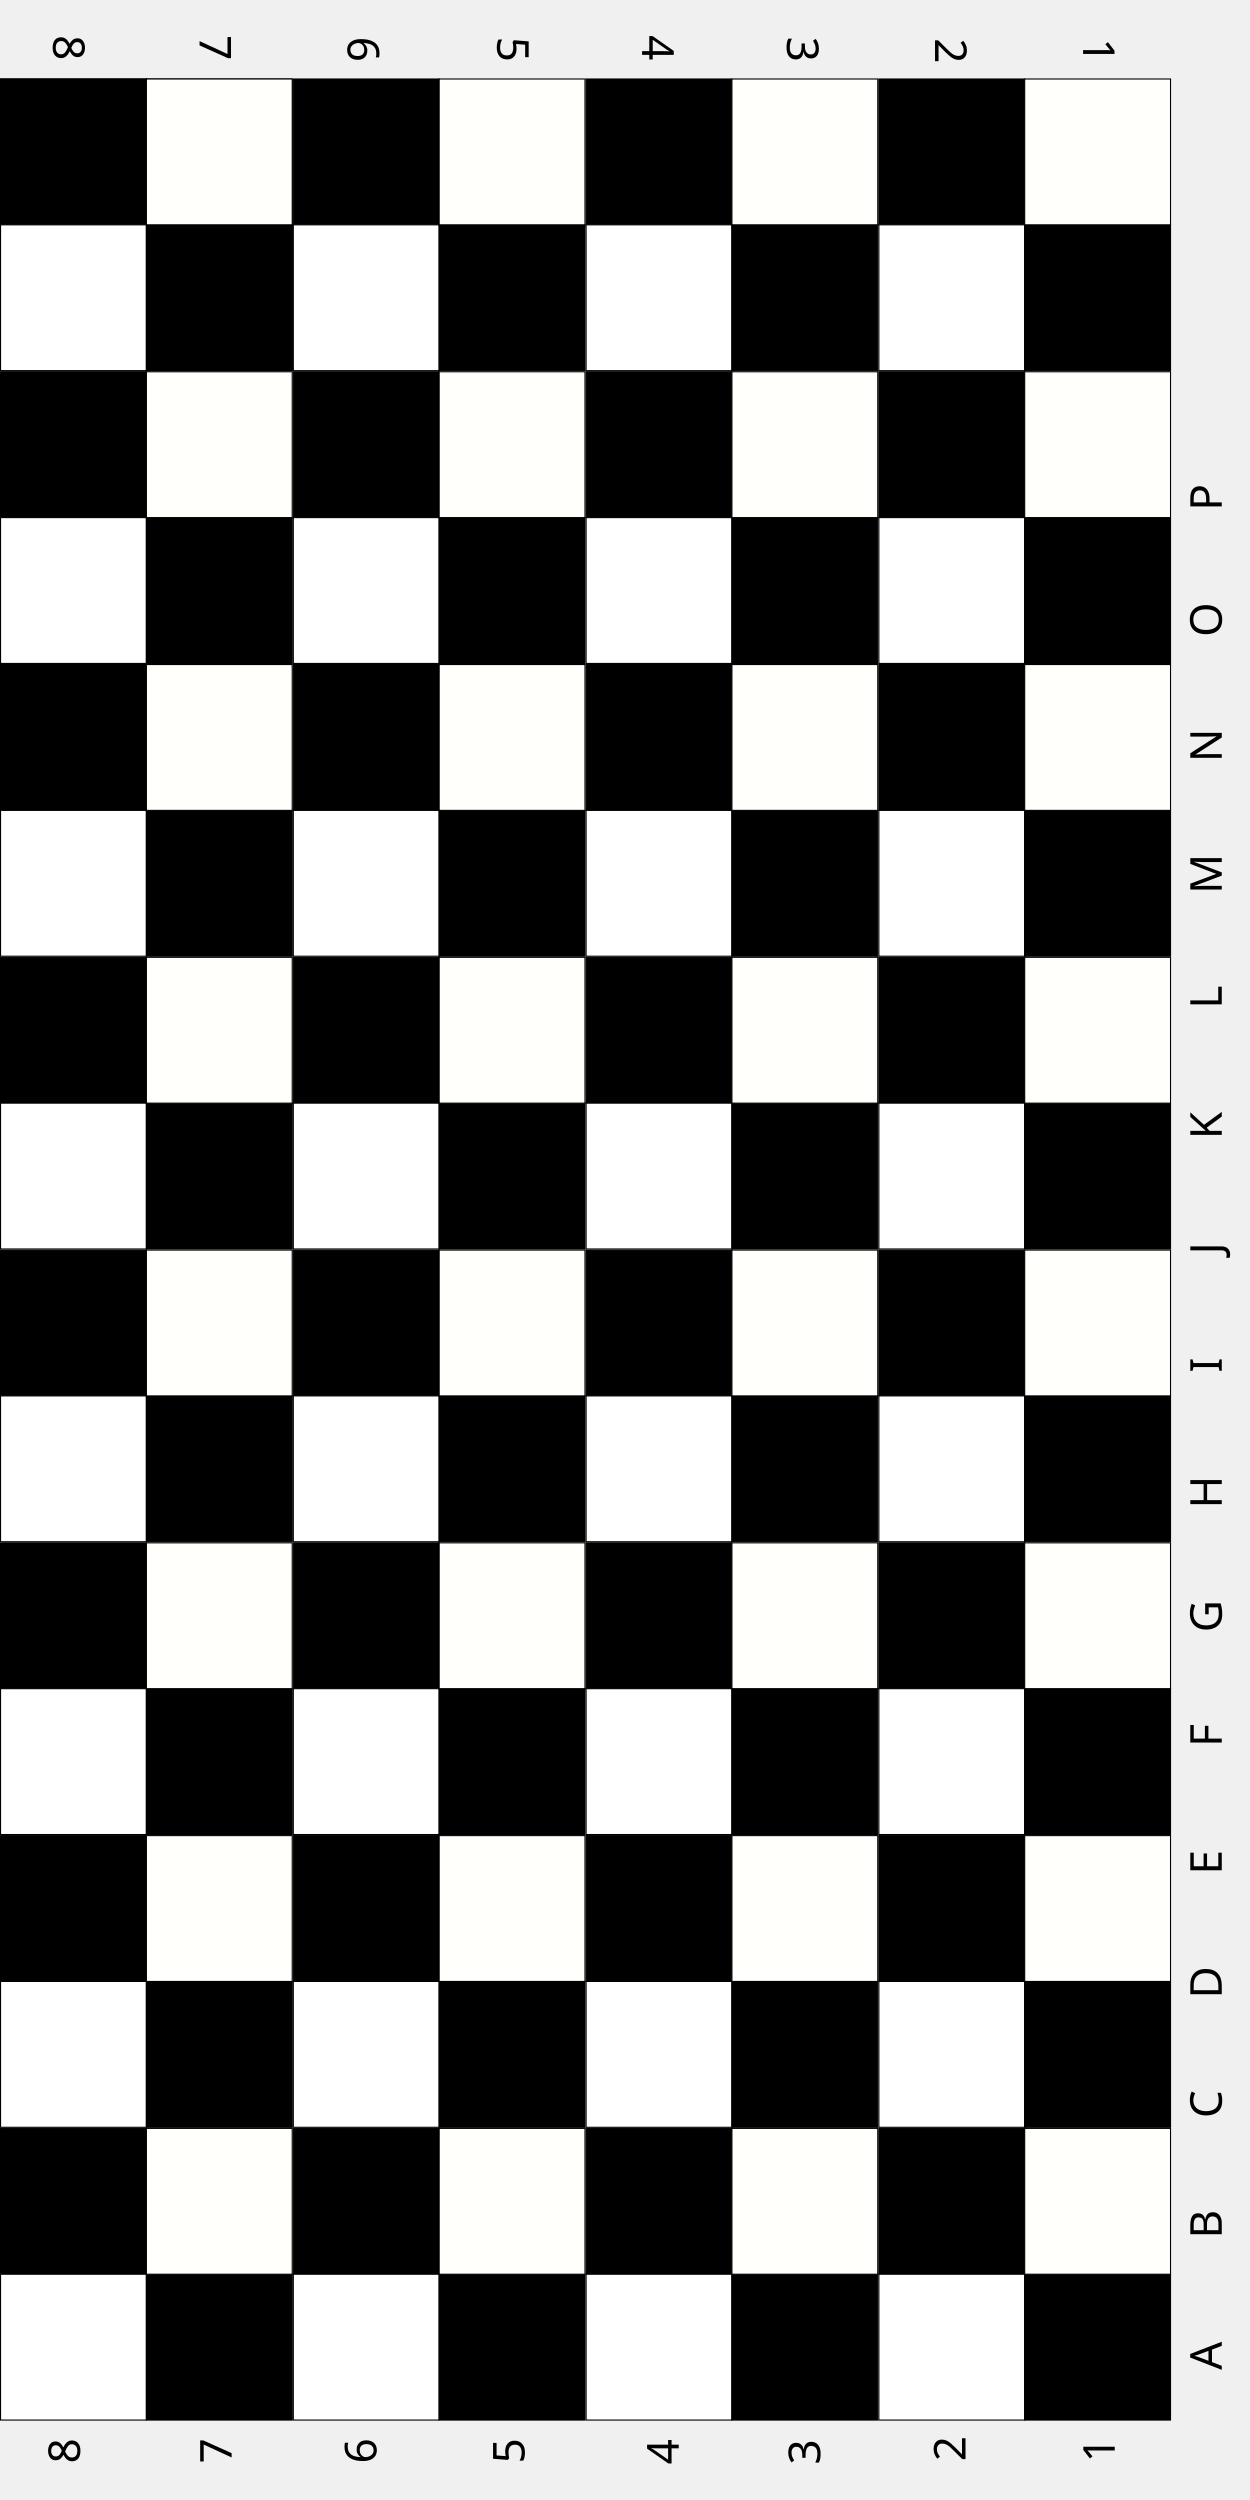
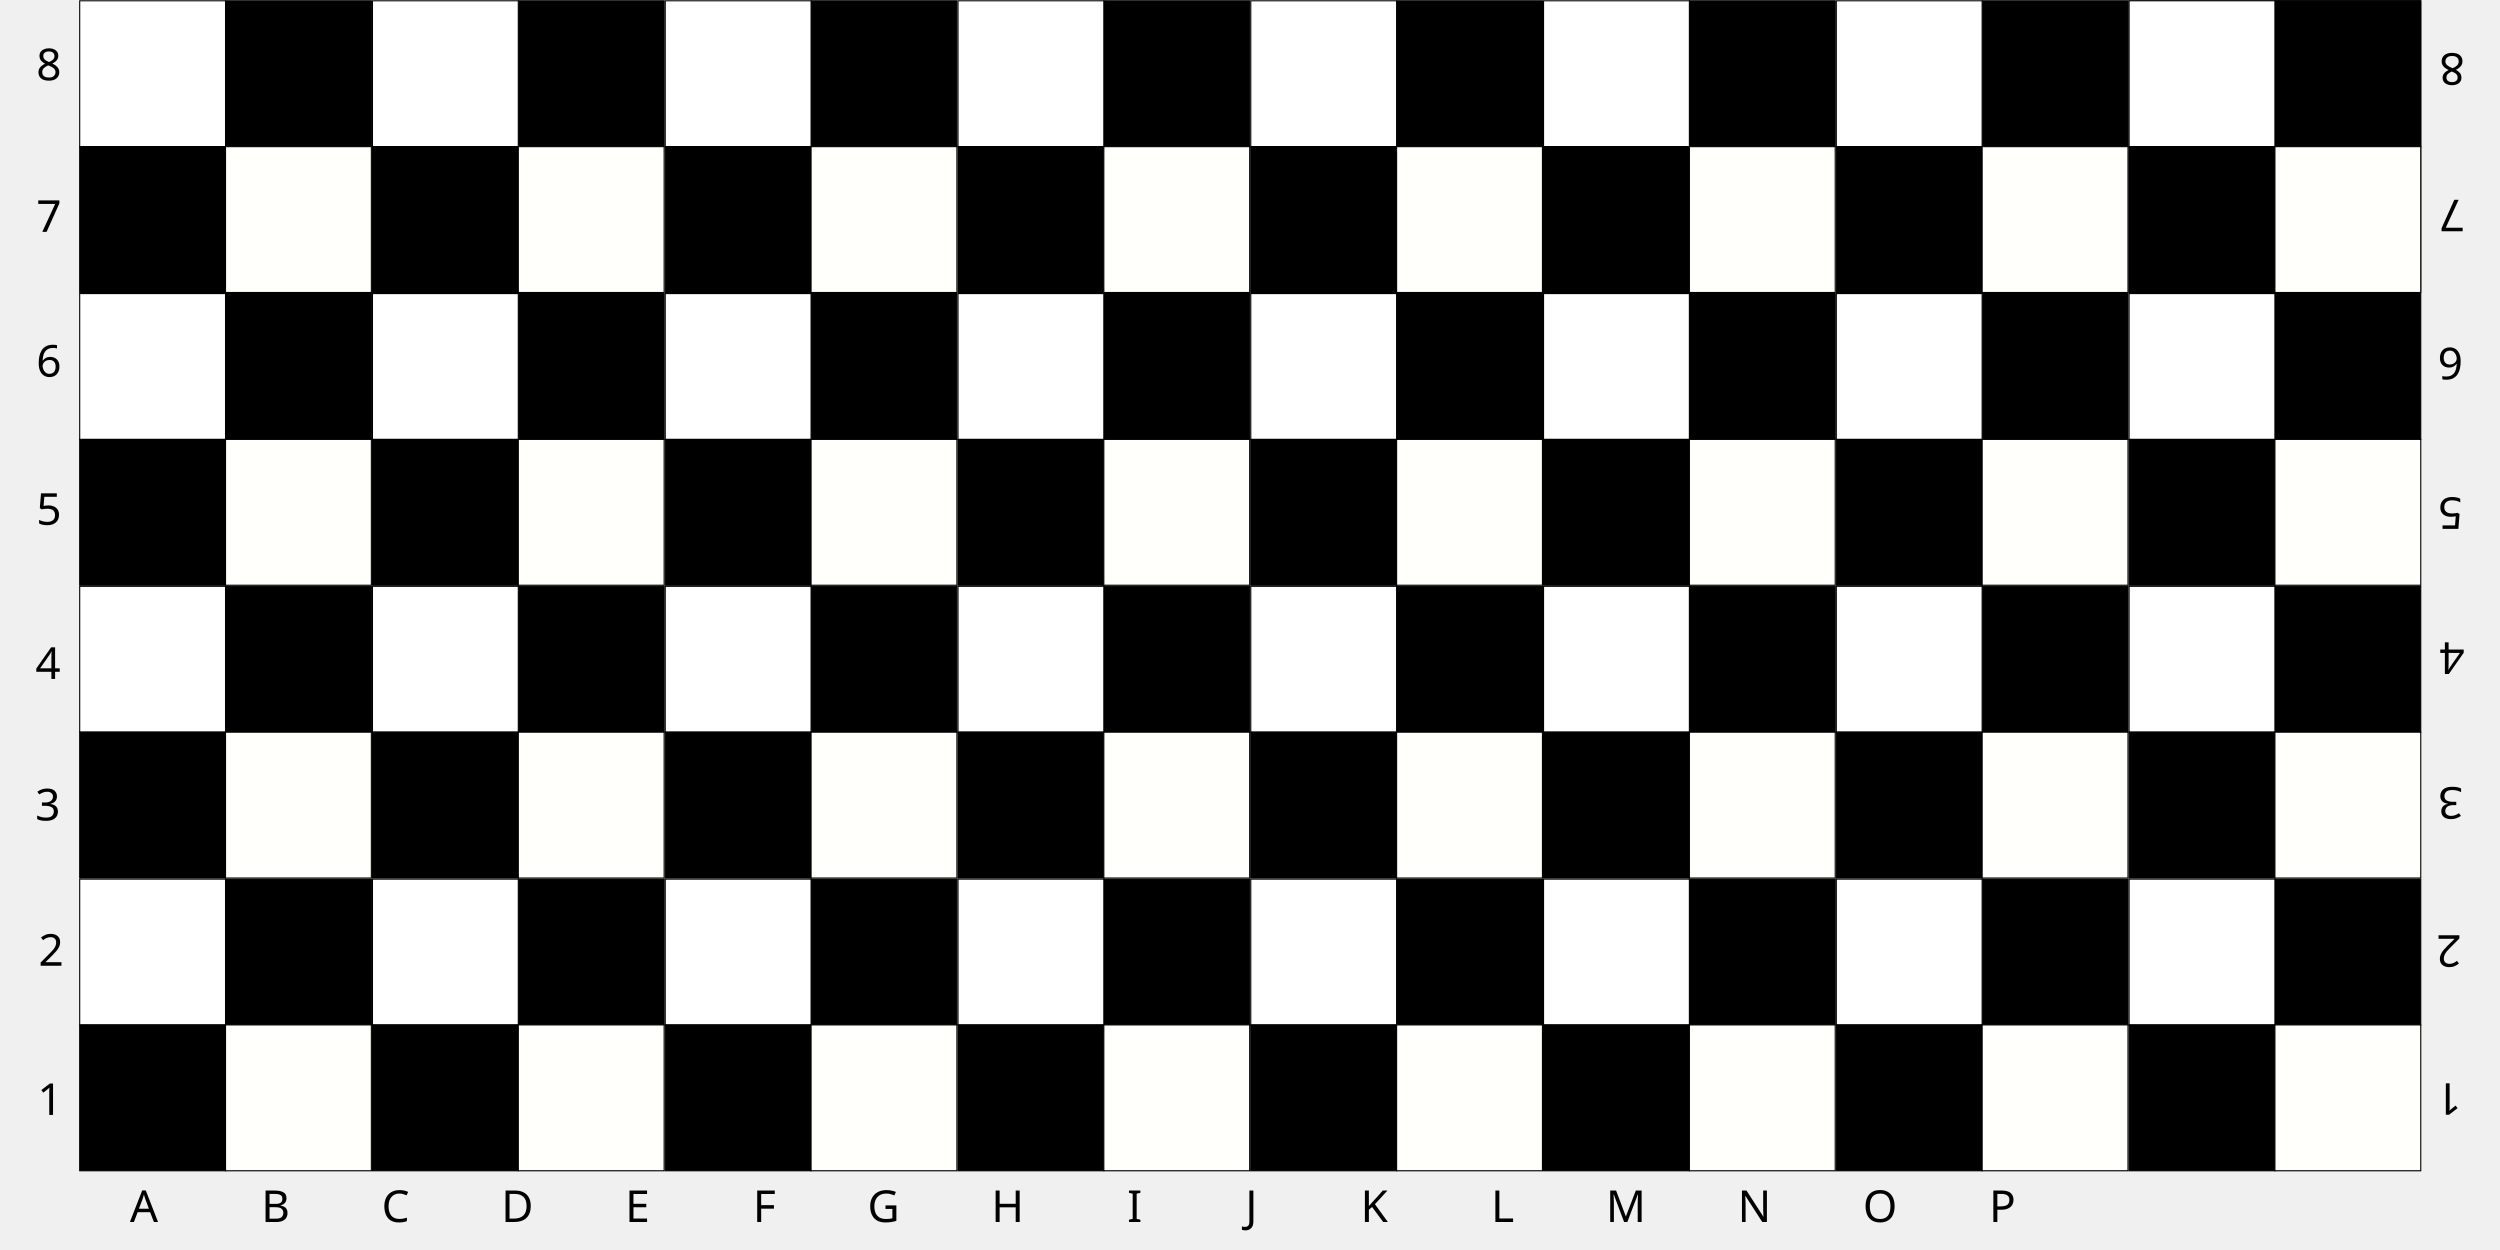
- <svg xmlns="http://www.w3.org/2000/svg" xmlns:xlink="http://www.w3.org/1999/xlink" width="300mm" height="600mm" viewBox="0 0 300 600" version="1.1" id="svg996">
+ <svg xmlns="http://www.w3.org/2000/svg" width="600mm" height="300mm" viewBox="0 0 600 300" version="1.1" id="svg996">
  <defs id="defs990" />
-   <g id="layer3">
-     <text xml:space="preserve" style="font-style:normal;font-weight:normal;font-size:10.583px;line-height:1.25;font-family:sans-serif;letter-spacing:0px;word-spacing:0px;fill:#000000;fill-opacity:1;stroke:none;stroke-width:0.265" x="-568.766" y="293.225" id="text6089" transform="rotate(-90)">
-       <tspan id="tspan6087" x="-568.766" y="293.225" style="stroke-width:0.265">A         B        C        D        E         F        G        H         I         J         K         L        M        N        O        P</tspan>
-     </text>
-     <text xml:space="preserve" style="font-style:normal;font-weight:normal;font-size:10.583px;line-height:1.25;font-family:sans-serif;letter-spacing:0px;word-spacing:0px;fill:#000000;fill-opacity:1;stroke:none;stroke-width:0.265" x="-591.226" y="19.198" id="text6093" transform="rotate(-90)">
-       <tspan x="-591.226" y="19.198" style="stroke-width:0.265" id="tspan6099">8</tspan>
-     </text>
-     <text transform="rotate(-90)" id="text6109" y="55.592" x="-591.226" style="font-style:normal;font-weight:normal;font-size:10.583px;line-height:1.25;font-family:sans-serif;letter-spacing:0px;word-spacing:0px;fill:#000000;fill-opacity:1;stroke:none;stroke-width:0.265" xml:space="preserve">
-       <tspan id="tspan6107" style="stroke-width:0.265" y="55.592" x="-591.226">7</tspan>
-     </text>
-     <text xml:space="preserve" style="font-style:normal;font-weight:normal;font-size:10.583px;line-height:1.25;font-family:sans-serif;letter-spacing:0px;word-spacing:0px;fill:#000000;fill-opacity:1;stroke:none;stroke-width:0.265" x="-591.226" y="90.337" id="text6113" transform="rotate(-90)">
-       <tspan x="-591.226" y="90.337" style="stroke-width:0.265" id="tspan6111">6</tspan>
-     </text>
-     <text transform="rotate(-90)" id="text6117" y="125.884" x="-591.226" style="font-style:normal;font-weight:normal;font-size:10.583px;line-height:1.25;font-family:sans-serif;letter-spacing:0px;word-spacing:0px;fill:#000000;fill-opacity:1;stroke:none;stroke-width:0.265" xml:space="preserve">
-       <tspan id="tspan6115" style="stroke-width:0.265" y="125.884" x="-591.226">5</tspan>
-     </text>
-     <text xml:space="preserve" style="font-style:normal;font-weight:normal;font-size:10.583px;line-height:1.25;font-family:sans-serif;letter-spacing:0px;word-spacing:0px;fill:#000000;fill-opacity:1;stroke:none;stroke-width:0.265" x="-591.494" y="196.84" id="text6121" transform="rotate(-90)">
-       <tspan x="-591.494" y="196.84" style="stroke-width:0.265" id="tspan6119">3</tspan>
-     </text>
-     <text transform="rotate(-90)" id="text6125" y="162.897" x="-591.448" style="font-style:normal;font-weight:normal;font-size:10.583px;line-height:1.25;font-family:sans-serif;letter-spacing:0px;word-spacing:0px;fill:#000000;fill-opacity:1;stroke:none;stroke-width:0.265" xml:space="preserve">
-       <tspan id="tspan6123" style="stroke-width:0.265" y="162.897" x="-591.448">4</tspan>
-     </text>
-     <text transform="rotate(-90)" id="text6129" y="231.723" x="-590.692" style="font-style:normal;font-weight:normal;font-size:10.583px;line-height:1.25;font-family:sans-serif;letter-spacing:0px;word-spacing:0px;fill:#000000;fill-opacity:1;stroke:none;stroke-width:0.265" xml:space="preserve">
-       <tspan id="tspan6127" style="stroke-width:0.265" y="231.723" x="-590.692">2</tspan>
-     </text>
-     <text xml:space="preserve" style="font-style:normal;font-weight:normal;font-size:10.583px;line-height:1.25;font-family:sans-serif;letter-spacing:0px;word-spacing:0px;fill:#000000;fill-opacity:1;stroke:none;stroke-width:0.265" x="-590.959" y="267.537" id="text6133" transform="rotate(-90)">
-       <tspan x="-590.959" y="267.537" style="stroke-width:0.265" id="tspan6131">1</tspan>
-     </text>
-     <text xml:space="preserve" style="font-style:normal;font-weight:normal;font-size:10.583px;line-height:1.25;font-family:sans-serif;letter-spacing:0px;word-spacing:0px;fill:#000000;fill-opacity:1;stroke:none;stroke-width:0.265" x="8.432" y="-12.741" id="text6137" transform="rotate(90)">
-       <tspan id="tspan6135" x="8.432" y="-12.741" style="stroke-width:0.265">8</tspan>
-     </text>
-     <text transform="rotate(90)" id="text6141" y="-47.893" x="8.432" style="font-style:normal;font-weight:normal;font-size:10.583px;line-height:1.25;font-family:sans-serif;letter-spacing:0px;word-spacing:0px;fill:#000000;fill-opacity:1;stroke:none;stroke-width:0.265" xml:space="preserve">
-       <tspan style="stroke-width:0.265" y="-47.893" x="8.432" id="tspan6139">7</tspan>
-     </text>
-     <text xml:space="preserve" style="font-style:normal;font-weight:normal;font-size:10.583px;line-height:1.25;font-family:sans-serif;letter-spacing:0px;word-spacing:0px;fill:#000000;fill-opacity:1;stroke:none;stroke-width:0.265" x="8.81" y="-83.422" id="text6145" transform="rotate(90)">
-       <tspan id="tspan6143" x="8.81" y="-83.422" style="stroke-width:0.265">6</tspan>
-     </text>
-     <text transform="rotate(90)" id="text6149" y="-119.33" x="8.81" style="font-style:normal;font-weight:normal;font-size:10.583px;line-height:1.25;font-family:sans-serif;letter-spacing:0px;word-spacing:0px;fill:#000000;fill-opacity:1;stroke:none;stroke-width:0.265" xml:space="preserve">
-       <tspan style="stroke-width:0.265" y="-119.33" x="8.81" id="tspan6147">5</tspan>
-     </text>
-     <text xml:space="preserve" style="font-style:normal;font-weight:normal;font-size:10.583px;line-height:1.25;font-family:sans-serif;letter-spacing:0px;word-spacing:0px;fill:#000000;fill-opacity:1;stroke:none;stroke-width:0.265" x="8.432" y="-154.104" id="text6153" transform="rotate(90)">
-       <tspan id="tspan6151" x="8.432" y="-154.104" style="stroke-width:0.265">4</tspan>
-     </text>
-     <text transform="rotate(90)" id="text6157" y="-188.878" x="8.81" style="font-style:normal;font-weight:normal;font-size:10.583px;line-height:1.25;font-family:sans-serif;letter-spacing:0px;word-spacing:0px;fill:#000000;fill-opacity:1;stroke:none;stroke-width:0.265" xml:space="preserve">
-       <tspan style="stroke-width:0.265" y="-188.878" x="8.81" id="tspan6155">3</tspan>
-     </text>
-     <text xml:space="preserve" style="font-style:normal;font-weight:normal;font-size:10.583px;line-height:1.25;font-family:sans-serif;letter-spacing:0px;word-spacing:0px;fill:#000000;fill-opacity:1;stroke:none;stroke-width:0.265" x="9.188" y="-224.407" id="text6161" transform="rotate(90)">
-       <tspan id="tspan6159" x="9.188" y="-224.407" style="stroke-width:0.265">2</tspan>
-     </text>
-     <text transform="rotate(90)" id="text6165" y="-259.937" x="9.188" style="font-style:normal;font-weight:normal;font-size:10.583px;line-height:1.25;font-family:sans-serif;letter-spacing:0px;word-spacing:0px;fill:#000000;fill-opacity:1;stroke:none;stroke-width:0.265" xml:space="preserve">
-       <tspan style="stroke-width:0.265" y="-259.937" x="9.188" id="tspan6163">1</tspan>
-     </text>
-   </g>
-   <g id="layer1" transform="translate(0,303)">
-     <g id="g6006" transform="translate(0,19.09258)" style="">
-       <g id="g5903">
-         <rect id="rect998" width="35" height="35" x="0.132" y="-303.132" style="stroke:#000000;stroke-width:0.265;stroke-opacity:1" />
-         <rect style="fill:#ffffff;fill-opacity:1;stroke:#000000;stroke-width:0.265;stroke-opacity:1" y="-268.132" x="0.132" height="35" width="35" id="rect1000" />
-         <rect style="stroke:#000000;stroke-width:0.265;stroke-opacity:1" y="-268.132" x="35.132" height="35" width="35" id="rect1807" />
-         <rect id="rect1809" width="35" height="35" x="35.132" y="-303.132" style="fill:#fffffb;fill-opacity:1;stroke:#000000;stroke-width:0.265;stroke-opacity:1" />
+   <g id="layer3" transform="translate(0,-300)" />
+   <g id="layer1" transform="translate(0,3)">
+     <g id="g9398" transform="rotate(90,149.9418,146.9981)">
+       <g id="g9193" transform="translate(0,-303)">
+         <text xml:space="preserve" style="font-style:normal;font-weight:normal;font-size:10.583px;line-height:1.25;font-family:sans-serif;letter-spacing:0px;word-spacing:0px;fill:#000000;fill-opacity:1;stroke:none;stroke-width:0.265" x="-568.766" y="293.225" id="text6089" transform="rotate(-90)">
+           <tspan id="tspan6087" x="-568.766" y="293.225" style="stroke-width:0.265">A         B        C        D        E         F        G        H         I         J         K         L        M        N        O        P</tspan>
+         </text>
+         <text xml:space="preserve" style="font-style:normal;font-weight:normal;font-size:10.583px;line-height:1.25;font-family:sans-serif;letter-spacing:0px;word-spacing:0px;fill:#000000;fill-opacity:1;stroke:none;stroke-width:0.265" x="-591.226" y="19.198" id="text6093" transform="rotate(-90)">
+           <tspan x="-591.226" y="19.198" style="stroke-width:0.265" id="tspan6099">8</tspan>
+         </text>
+         <text transform="rotate(-90)" id="text6109" y="55.592" x="-591.226" style="font-style:normal;font-weight:normal;font-size:10.583px;line-height:1.25;font-family:sans-serif;letter-spacing:0px;word-spacing:0px;fill:#000000;fill-opacity:1;stroke:none;stroke-width:0.265" xml:space="preserve">
+           <tspan id="tspan6107" style="stroke-width:0.265" y="55.592" x="-591.226">7</tspan>
+         </text>
+         <text xml:space="preserve" style="font-style:normal;font-weight:normal;font-size:10.583px;line-height:1.25;font-family:sans-serif;letter-spacing:0px;word-spacing:0px;fill:#000000;fill-opacity:1;stroke:none;stroke-width:0.265" x="-591.226" y="90.337" id="text6113" transform="rotate(-90)">
+           <tspan x="-591.226" y="90.337" style="stroke-width:0.265" id="tspan6111">6</tspan>
+         </text>
+         <text transform="rotate(-90)" id="text6117" y="125.884" x="-591.226" style="font-style:normal;font-weight:normal;font-size:10.583px;line-height:1.25;font-family:sans-serif;letter-spacing:0px;word-spacing:0px;fill:#000000;fill-opacity:1;stroke:none;stroke-width:0.265" xml:space="preserve">
+           <tspan id="tspan6115" style="stroke-width:0.265" y="125.884" x="-591.226">5</tspan>
+         </text>
+         <text xml:space="preserve" style="font-style:normal;font-weight:normal;font-size:10.583px;line-height:1.25;font-family:sans-serif;letter-spacing:0px;word-spacing:0px;fill:#000000;fill-opacity:1;stroke:none;stroke-width:0.265" x="-591.494" y="196.84" id="text6121" transform="rotate(-90)">
+           <tspan x="-591.494" y="196.84" style="stroke-width:0.265" id="tspan6119">3</tspan>
+         </text>
+         <text transform="rotate(-90)" id="text6125" y="162.897" x="-591.448" style="font-style:normal;font-weight:normal;font-size:10.583px;line-height:1.25;font-family:sans-serif;letter-spacing:0px;word-spacing:0px;fill:#000000;fill-opacity:1;stroke:none;stroke-width:0.265" xml:space="preserve">
+           <tspan id="tspan6123" style="stroke-width:0.265" y="162.897" x="-591.448">4</tspan>
+         </text>
+         <text transform="rotate(-90)" id="text6129" y="231.723" x="-590.692" style="font-style:normal;font-weight:normal;font-size:10.583px;line-height:1.25;font-family:sans-serif;letter-spacing:0px;word-spacing:0px;fill:#000000;fill-opacity:1;stroke:none;stroke-width:0.265" xml:space="preserve">
+           <tspan id="tspan6127" style="stroke-width:0.265" y="231.723" x="-590.692">2</tspan>
+         </text>
+         <text xml:space="preserve" style="font-style:normal;font-weight:normal;font-size:10.583px;line-height:1.25;font-family:sans-serif;letter-spacing:0px;word-spacing:0px;fill:#000000;fill-opacity:1;stroke:none;stroke-width:0.265" x="-590.959" y="267.537" id="text6133" transform="rotate(-90)">
+           <tspan x="-590.959" y="267.537" style="stroke-width:0.265" id="tspan6131">1</tspan>
+         </text>
+         <text xml:space="preserve" style="font-style:normal;font-weight:normal;font-size:10.583px;line-height:1.25;font-family:sans-serif;letter-spacing:0px;word-spacing:0px;fill:#000000;fill-opacity:1;stroke:none;stroke-width:0.265" x="8.432" y="-12.741" id="text6137" transform="rotate(90)">
+           <tspan id="tspan6135" x="8.432" y="-12.741" style="stroke-width:0.265">8</tspan>
+         </text>
+         <text transform="rotate(90)" id="text6141" y="-47.893" x="8.432" style="font-style:normal;font-weight:normal;font-size:10.583px;line-height:1.25;font-family:sans-serif;letter-spacing:0px;word-spacing:0px;fill:#000000;fill-opacity:1;stroke:none;stroke-width:0.265" xml:space="preserve">
+           <tspan style="stroke-width:0.265" y="-47.893" x="8.432" id="tspan6139">7</tspan>
+         </text>
+         <text xml:space="preserve" style="font-style:normal;font-weight:normal;font-size:10.583px;line-height:1.25;font-family:sans-serif;letter-spacing:0px;word-spacing:0px;fill:#000000;fill-opacity:1;stroke:none;stroke-width:0.265" x="8.81" y="-83.422" id="text6145" transform="rotate(90)">
+           <tspan id="tspan6143" x="8.81" y="-83.422" style="stroke-width:0.265">6</tspan>
+         </text>
+         <text transform="rotate(90)" id="text6149" y="-119.33" x="8.81" style="font-style:normal;font-weight:normal;font-size:10.583px;line-height:1.25;font-family:sans-serif;letter-spacing:0px;word-spacing:0px;fill:#000000;fill-opacity:1;stroke:none;stroke-width:0.265" xml:space="preserve">
+           <tspan style="stroke-width:0.265" y="-119.33" x="8.81" id="tspan6147">5</tspan>
+         </text>
+         <text xml:space="preserve" style="font-style:normal;font-weight:normal;font-size:10.583px;line-height:1.25;font-family:sans-serif;letter-spacing:0px;word-spacing:0px;fill:#000000;fill-opacity:1;stroke:none;stroke-width:0.265" x="8.432" y="-154.104" id="text6153" transform="rotate(90)">
+           <tspan id="tspan6151" x="8.432" y="-154.104" style="stroke-width:0.265">4</tspan>
+         </text>
+         <text transform="rotate(90)" id="text6157" y="-188.878" x="8.81" style="font-style:normal;font-weight:normal;font-size:10.583px;line-height:1.25;font-family:sans-serif;letter-spacing:0px;word-spacing:0px;fill:#000000;fill-opacity:1;stroke:none;stroke-width:0.265" xml:space="preserve">
+           <tspan style="stroke-width:0.265" y="-188.878" x="8.81" id="tspan6155">3</tspan>
+         </text>
+         <text xml:space="preserve" style="font-style:normal;font-weight:normal;font-size:10.583px;line-height:1.25;font-family:sans-serif;letter-spacing:0px;word-spacing:0px;fill:#000000;fill-opacity:1;stroke:none;stroke-width:0.265" x="9.188" y="-224.407" id="text6161" transform="rotate(90)">
+           <tspan id="tspan6159" x="9.188" y="-224.407" style="stroke-width:0.265">2</tspan>
+         </text>
+         <text transform="rotate(90)" id="text6165" y="-259.937" x="9.188" style="font-style:normal;font-weight:normal;font-size:10.583px;line-height:1.25;font-family:sans-serif;letter-spacing:0px;word-spacing:0px;fill:#000000;fill-opacity:1;stroke:none;stroke-width:0.265" xml:space="preserve">
+           <tspan style="stroke-width:0.265" y="-259.937" x="9.188" id="tspan6163">1</tspan>
+         </text>
      </g>
-       <use id="use5905" xlink:href="#g5903" y="0" x="0" width="100%" height="100%" />
-       <use id="use5907" transform="translate(0,70.26458)" xlink:href="#g5903" y="0" x="0" width="100%" height="100%" />
-       <use id="use5909" transform="translate(0,140.5292)" xlink:href="#g5903" y="0" x="0" width="100%" height="100%" />
-       <use id="use5911" transform="translate(0,210.7937)" xlink:href="#g5903" y="0" x="0" width="100%" height="100%" />
-       <use id="use5913" transform="translate(0,281.0583)" xlink:href="#g5903" y="0" x="0" width="100%" height="100%" />
-       <use id="use5915" transform="translate(0,351.3229)" xlink:href="#g5903" y="0" x="0" width="100%" height="100%" />
-       <use id="use5917" transform="translate(0,421.5875)" xlink:href="#g5903" y="0" x="0" width="100%" height="100%" />
-       <use id="use5919" transform="translate(0,491.8521)" xlink:href="#g5903" y="0" x="0" width="100%" height="100%" />
-       <use id="use5921" transform="translate(70.26459)" xlink:href="#g5903" y="0" x="0" width="100%" height="100%" />
-       <use id="use5923" transform="translate(70.26459,70.26458)" xlink:href="#g5903" y="0" x="0" width="100%" height="100%" />
-       <use id="use5925" transform="translate(70.26459,140.5292)" xlink:href="#g5903" y="0" x="0" width="100%" height="100%" />
-       <use id="use5927" transform="translate(70.26459,210.7937)" xlink:href="#g5903" y="0" x="0" width="100%" height="100%" />
-       <use id="use5929" transform="translate(70.26459,281.0583)" xlink:href="#g5903" y="0" x="0" width="100%" height="100%" />
-       <use id="use5931" transform="translate(70.26459,351.3229)" xlink:href="#g5903" y="0" x="0" width="100%" height="100%" />
-       <use id="use5933" transform="translate(70.26459,421.5875)" xlink:href="#g5903" y="0" x="0" width="100%" height="100%" />
-       <use id="use5935" transform="translate(70.26459,491.8521)" xlink:href="#g5903" y="0" x="0" width="100%" height="100%" />
-       <use id="use5937" transform="translate(140.5292)" xlink:href="#g5903" y="0" x="0" width="100%" height="100%" />
-       <use id="use5939" transform="translate(140.5292,70.26458)" xlink:href="#g5903" y="0" x="0" width="100%" height="100%" />
-       <use id="use5941" transform="translate(140.5292,140.5292)" xlink:href="#g5903" y="0" x="0" width="100%" height="100%" />
-       <use id="use5943" transform="translate(140.5292,210.7937)" xlink:href="#g5903" y="0" x="0" width="100%" height="100%" />
-       <use id="use5945" transform="translate(140.5292,281.0583)" xlink:href="#g5903" y="0" x="0" width="100%" height="100%" />
-       <use id="use5947" transform="translate(140.5292,351.3229)" xlink:href="#g5903" y="0" x="0" width="100%" height="100%" />
-       <use id="use5949" transform="translate(140.5292,421.5875)" xlink:href="#g5903" y="0" x="0" width="100%" height="100%" />
-       <use id="use5951" transform="translate(140.5292,491.8521)" xlink:href="#g5903" y="0" x="0" width="100%" height="100%" />
-       <use id="use5953" transform="translate(210.7938)" xlink:href="#g5903" y="0" x="0" width="100%" height="100%" />
-       <use id="use5955" transform="translate(210.7938,70.26458)" xlink:href="#g5903" y="0" x="0" width="100%" height="100%" />
-       <use id="use5957" transform="translate(210.7938,140.5292)" xlink:href="#g5903" y="0" x="0" width="100%" height="100%" />
-       <use id="use5959" transform="translate(210.7938,210.7937)" xlink:href="#g5903" y="0" x="0" width="100%" height="100%" />
-       <use id="use5961" transform="translate(210.7938,281.0583)" xlink:href="#g5903" y="0" x="0" width="100%" height="100%" />
-       <use id="use5963" transform="translate(210.7938,351.3229)" xlink:href="#g5903" y="0" x="0" width="100%" height="100%" />
-       <use id="use5965" transform="translate(210.7938,421.5875)" xlink:href="#g5903" y="0" x="0" width="100%" height="100%" />
-       <use id="use5967" transform="translate(210.7938,491.8521)" xlink:href="#g5903" y="0" x="0" width="100%" height="100%" />
+       <g id="g9157">
+         <rect id="rect998" width="35" height="35" x="0.132" y="-284.04" style="stroke:#000000;stroke-width:0.265;stroke-opacity:1" />
+         <rect style="fill:#ffffff;fill-opacity:1;stroke:#000000;stroke-width:0.265;stroke-opacity:1" y="-249.04" x="0.132" height="35" width="35" id="rect1000" />
+         <rect style="stroke:#000000;stroke-width:0.265;stroke-opacity:1" y="-249.04" x="35.132" height="35" width="35" id="rect1807" />
+         <rect id="rect1809" width="35" height="35" x="35.132" y="-284.04" style="fill:#fffffb;fill-opacity:1;stroke:#000000;stroke-width:0.265;stroke-opacity:1" />
+         <rect style="stroke:#000000;stroke-width:0.265;stroke-opacity:1" y="-284.04" x="0.132" height="35" width="35" id="rect4617" />
+         <rect id="rect4619" width="35" height="35" x="0.132" y="-249.04" style="fill:#ffffff;fill-opacity:1;stroke:#000000;stroke-width:0.265;stroke-opacity:1" />
+         <rect id="rect4621" width="35" height="35" x="35.132" y="-249.04" style="stroke:#000000;stroke-width:0.265;stroke-opacity:1" />
+         <rect style="fill:#fffffb;fill-opacity:1;stroke:#000000;stroke-width:0.265;stroke-opacity:1" y="-284.04" x="35.132" height="35" width="35" id="rect4623" />
+         <rect style="stroke:#000000;stroke-width:0.265;stroke-opacity:1" y="-213.775" x="0.132" height="35" width="35" id="rect4627" />
+         <rect id="rect4629" width="35" height="35" x="0.132" y="-178.775" style="fill:#ffffff;fill-opacity:1;stroke:#000000;stroke-width:0.265;stroke-opacity:1" />
+         <rect id="rect4631" width="35" height="35" x="35.132" y="-178.775" style="stroke:#000000;stroke-width:0.265;stroke-opacity:1" />
+         <rect style="fill:#fffffb;fill-opacity:1;stroke:#000000;stroke-width:0.265;stroke-opacity:1" y="-213.775" x="35.132" height="35" width="35" id="rect4633" />
+         <rect style="stroke:#000000;stroke-width:0.265;stroke-opacity:1" y="-143.511" x="0.132" height="35" width="35" id="rect4637" />
+         <rect id="rect4639" width="35" height="35" x="0.132" y="-108.511" style="fill:#ffffff;fill-opacity:1;stroke:#000000;stroke-width:0.265;stroke-opacity:1" />
+         <rect id="rect4641" width="35" height="35" x="35.132" y="-108.511" style="stroke:#000000;stroke-width:0.265;stroke-opacity:1" />
+         <rect style="fill:#fffffb;fill-opacity:1;stroke:#000000;stroke-width:0.265;stroke-opacity:1" y="-143.511" x="35.132" height="35" width="35" id="rect4643" />
+         <rect style="stroke:#000000;stroke-width:0.265;stroke-opacity:1" y="-73.246" x="0.132" height="35" width="35" id="rect4647" />
+         <rect id="rect4649" width="35" height="35" x="0.132" y="-38.246" style="fill:#ffffff;fill-opacity:1;stroke:#000000;stroke-width:0.265;stroke-opacity:1" />
+         <rect id="rect4651" width="35" height="35" x="35.132" y="-38.246" style="stroke:#000000;stroke-width:0.265;stroke-opacity:1" />
+         <rect style="fill:#fffffb;fill-opacity:1;stroke:#000000;stroke-width:0.265;stroke-opacity:1" y="-73.246" x="35.132" height="35" width="35" id="rect4653" />
+         <rect style="stroke:#000000;stroke-width:0.265;stroke-opacity:1" y="-2.981" x="0.132" height="35" width="35" id="rect4657" />
+         <rect id="rect4659" width="35" height="35" x="0.132" y="32.019" style="fill:#ffffff;fill-opacity:1;stroke:#000000;stroke-width:0.265;stroke-opacity:1" />
+         <rect id="rect4661" width="35" height="35" x="35.132" y="32.019" style="stroke:#000000;stroke-width:0.265;stroke-opacity:1" />
+         <rect style="fill:#fffffb;fill-opacity:1;stroke:#000000;stroke-width:0.265;stroke-opacity:1" y="-2.981" x="35.132" height="35" width="35" id="rect4663" />
+         <rect style="stroke:#000000;stroke-width:0.265;stroke-opacity:1" y="67.283" x="0.132" height="35" width="35" id="rect4667" />
+         <rect id="rect4669" width="35" height="35" x="0.132" y="102.283" style="fill:#ffffff;fill-opacity:1;stroke:#000000;stroke-width:0.265;stroke-opacity:1" />
+         <rect id="rect4671" width="35" height="35" x="35.132" y="102.283" style="stroke:#000000;stroke-width:0.265;stroke-opacity:1" />
+         <rect style="fill:#fffffb;fill-opacity:1;stroke:#000000;stroke-width:0.265;stroke-opacity:1" y="67.283" x="35.132" height="35" width="35" id="rect4673" />
+         <rect style="stroke:#000000;stroke-width:0.265;stroke-opacity:1" y="137.548" x="0.132" height="35" width="35" id="rect4677" />
+         <rect id="rect4679" width="35" height="35" x="0.132" y="172.548" style="fill:#ffffff;fill-opacity:1;stroke:#000000;stroke-width:0.265;stroke-opacity:1" />
+         <rect id="rect4681" width="35" height="35" x="35.132" y="172.548" style="stroke:#000000;stroke-width:0.265;stroke-opacity:1" />
+         <rect style="fill:#fffffb;fill-opacity:1;stroke:#000000;stroke-width:0.265;stroke-opacity:1" y="137.548" x="35.132" height="35" width="35" id="rect4683" />
+         <rect style="stroke:#000000;stroke-width:0.265;stroke-opacity:1" y="207.812" x="0.132" height="35" width="35" id="rect4687" />
+         <rect id="rect4689" width="35" height="35" x="0.132" y="242.812" style="fill:#ffffff;fill-opacity:1;stroke:#000000;stroke-width:0.265;stroke-opacity:1" />
+         <rect id="rect4691" width="35" height="35" x="35.132" y="242.812" style="stroke:#000000;stroke-width:0.265;stroke-opacity:1" />
+         <rect style="fill:#fffffb;fill-opacity:1;stroke:#000000;stroke-width:0.265;stroke-opacity:1" y="207.812" x="35.132" height="35" width="35" id="rect4693" />
+         <rect style="stroke:#000000;stroke-width:0.265;stroke-opacity:1" y="-284.04" x="70.397" height="35" width="35" id="rect4697" />
+         <rect id="rect4699" width="35" height="35" x="70.397" y="-249.04" style="fill:#ffffff;fill-opacity:1;stroke:#000000;stroke-width:0.265;stroke-opacity:1" />
+         <rect id="rect4701" width="35" height="35" x="105.397" y="-249.04" style="stroke:#000000;stroke-width:0.265;stroke-opacity:1" />
+         <rect style="fill:#fffffb;fill-opacity:1;stroke:#000000;stroke-width:0.265;stroke-opacity:1" y="-284.04" x="105.397" height="35" width="35" id="rect4703" />
+         <rect style="stroke:#000000;stroke-width:0.265;stroke-opacity:1" y="-213.775" x="70.397" height="35" width="35" id="rect4707" />
+         <rect id="rect4709" width="35" height="35" x="70.397" y="-178.775" style="fill:#ffffff;fill-opacity:1;stroke:#000000;stroke-width:0.265;stroke-opacity:1" />
+         <rect id="rect4711" width="35" height="35" x="105.397" y="-178.775" style="stroke:#000000;stroke-width:0.265;stroke-opacity:1" />
+         <rect style="fill:#fffffb;fill-opacity:1;stroke:#000000;stroke-width:0.265;stroke-opacity:1" y="-213.775" x="105.397" height="35" width="35" id="rect4713" />
+         <rect style="stroke:#000000;stroke-width:0.265;stroke-opacity:1" y="-143.511" x="70.397" height="35" width="35" id="rect4717" />
+         <rect id="rect4719" width="35" height="35" x="70.397" y="-108.511" style="fill:#ffffff;fill-opacity:1;stroke:#000000;stroke-width:0.265;stroke-opacity:1" />
+         <rect id="rect4721" width="35" height="35" x="105.397" y="-108.511" style="stroke:#000000;stroke-width:0.265;stroke-opacity:1" />
+         <rect style="fill:#fffffb;fill-opacity:1;stroke:#000000;stroke-width:0.265;stroke-opacity:1" y="-143.511" x="105.397" height="35" width="35" id="rect4723" />
+         <rect style="stroke:#000000;stroke-width:0.265;stroke-opacity:1" y="-73.246" x="70.397" height="35" width="35" id="rect4727" />
+         <rect id="rect4729" width="35" height="35" x="70.397" y="-38.246" style="fill:#ffffff;fill-opacity:1;stroke:#000000;stroke-width:0.265;stroke-opacity:1" />
+         <rect id="rect4731" width="35" height="35" x="105.397" y="-38.246" style="stroke:#000000;stroke-width:0.265;stroke-opacity:1" />
+         <rect style="fill:#fffffb;fill-opacity:1;stroke:#000000;stroke-width:0.265;stroke-opacity:1" y="-73.246" x="105.397" height="35" width="35" id="rect4733" />
+         <rect style="stroke:#000000;stroke-width:0.265;stroke-opacity:1" y="-2.981" x="70.397" height="35" width="35" id="rect4737" />
+         <rect id="rect4739" width="35" height="35" x="70.397" y="32.019" style="fill:#ffffff;fill-opacity:1;stroke:#000000;stroke-width:0.265;stroke-opacity:1" />
+         <rect id="rect4741" width="35" height="35" x="105.397" y="32.019" style="stroke:#000000;stroke-width:0.265;stroke-opacity:1" />
+         <rect style="fill:#fffffb;fill-opacity:1;stroke:#000000;stroke-width:0.265;stroke-opacity:1" y="-2.981" x="105.397" height="35" width="35" id="rect4743" />
+         <rect style="stroke:#000000;stroke-width:0.265;stroke-opacity:1" y="67.283" x="70.397" height="35" width="35" id="rect4747" />
+         <rect id="rect4749" width="35" height="35" x="70.397" y="102.283" style="fill:#ffffff;fill-opacity:1;stroke:#000000;stroke-width:0.265;stroke-opacity:1" />
+         <rect id="rect4751" width="35" height="35" x="105.397" y="102.283" style="stroke:#000000;stroke-width:0.265;stroke-opacity:1" />
+         <rect style="fill:#fffffb;fill-opacity:1;stroke:#000000;stroke-width:0.265;stroke-opacity:1" y="67.283" x="105.397" height="35" width="35" id="rect4753" />
+         <rect style="stroke:#000000;stroke-width:0.265;stroke-opacity:1" y="137.548" x="70.397" height="35" width="35" id="rect4757" />
+         <rect id="rect4759" width="35" height="35" x="70.397" y="172.548" style="fill:#ffffff;fill-opacity:1;stroke:#000000;stroke-width:0.265;stroke-opacity:1" />
+         <rect id="rect4761" width="35" height="35" x="105.397" y="172.548" style="stroke:#000000;stroke-width:0.265;stroke-opacity:1" />
+         <rect style="fill:#fffffb;fill-opacity:1;stroke:#000000;stroke-width:0.265;stroke-opacity:1" y="137.548" x="105.397" height="35" width="35" id="rect4763" />
+         <rect style="stroke:#000000;stroke-width:0.265;stroke-opacity:1" y="207.812" x="70.397" height="35" width="35" id="rect4767" />
+         <rect id="rect4769" width="35" height="35" x="70.397" y="242.812" style="fill:#ffffff;fill-opacity:1;stroke:#000000;stroke-width:0.265;stroke-opacity:1" />
+         <rect id="rect4771" width="35" height="35" x="105.397" y="242.812" style="stroke:#000000;stroke-width:0.265;stroke-opacity:1" />
+         <rect style="fill:#fffffb;fill-opacity:1;stroke:#000000;stroke-width:0.265;stroke-opacity:1" y="207.812" x="105.397" height="35" width="35" id="rect4773" />
+         <rect style="stroke:#000000;stroke-width:0.265;stroke-opacity:1" y="-284.04" x="140.661" height="35" width="35" id="rect4777" />
+         <rect id="rect4779" width="35" height="35" x="140.661" y="-249.04" style="fill:#ffffff;fill-opacity:1;stroke:#000000;stroke-width:0.265;stroke-opacity:1" />
+         <rect id="rect4781" width="35" height="35" x="175.661" y="-249.04" style="stroke:#000000;stroke-width:0.265;stroke-opacity:1" />
+         <rect style="fill:#fffffb;fill-opacity:1;stroke:#000000;stroke-width:0.265;stroke-opacity:1" y="-284.04" x="175.661" height="35" width="35" id="rect4783" />
+         <rect style="stroke:#000000;stroke-width:0.265;stroke-opacity:1" y="-213.775" x="140.661" height="35" width="35" id="rect4787" />
+         <rect id="rect4789" width="35" height="35" x="140.661" y="-178.775" style="fill:#ffffff;fill-opacity:1;stroke:#000000;stroke-width:0.265;stroke-opacity:1" />
+         <rect id="rect4791" width="35" height="35" x="175.661" y="-178.775" style="stroke:#000000;stroke-width:0.265;stroke-opacity:1" />
+         <rect style="fill:#fffffb;fill-opacity:1;stroke:#000000;stroke-width:0.265;stroke-opacity:1" y="-213.775" x="175.661" height="35" width="35" id="rect4793" />
+         <rect style="stroke:#000000;stroke-width:0.265;stroke-opacity:1" y="-143.511" x="140.661" height="35" width="35" id="rect4797" />
+         <rect id="rect4799" width="35" height="35" x="140.661" y="-108.511" style="fill:#ffffff;fill-opacity:1;stroke:#000000;stroke-width:0.265;stroke-opacity:1" />
+         <rect id="rect4801" width="35" height="35" x="175.661" y="-108.511" style="stroke:#000000;stroke-width:0.265;stroke-opacity:1" />
+         <rect style="fill:#fffffb;fill-opacity:1;stroke:#000000;stroke-width:0.265;stroke-opacity:1" y="-143.511" x="175.661" height="35" width="35" id="rect4803" />
+         <rect style="stroke:#000000;stroke-width:0.265;stroke-opacity:1" y="-73.246" x="140.661" height="35" width="35" id="rect4807" />
+         <rect id="rect4809" width="35" height="35" x="140.661" y="-38.246" style="fill:#ffffff;fill-opacity:1;stroke:#000000;stroke-width:0.265;stroke-opacity:1" />
+         <rect id="rect4811" width="35" height="35" x="175.661" y="-38.246" style="stroke:#000000;stroke-width:0.265;stroke-opacity:1" />
+         <rect style="fill:#fffffb;fill-opacity:1;stroke:#000000;stroke-width:0.265;stroke-opacity:1" y="-73.246" x="175.661" height="35" width="35" id="rect4813" />
+         <rect style="stroke:#000000;stroke-width:0.265;stroke-opacity:1" y="-2.981" x="140.661" height="35" width="35" id="rect4817" />
+         <rect id="rect4819" width="35" height="35" x="140.661" y="32.019" style="fill:#ffffff;fill-opacity:1;stroke:#000000;stroke-width:0.265;stroke-opacity:1" />
+         <rect id="rect4821" width="35" height="35" x="175.661" y="32.019" style="stroke:#000000;stroke-width:0.265;stroke-opacity:1" />
+         <rect style="fill:#fffffb;fill-opacity:1;stroke:#000000;stroke-width:0.265;stroke-opacity:1" y="-2.981" x="175.661" height="35" width="35" id="rect4823" />
+         <rect style="stroke:#000000;stroke-width:0.265;stroke-opacity:1" y="67.283" x="140.661" height="35" width="35" id="rect4827" />
+         <rect id="rect4829" width="35" height="35" x="140.661" y="102.283" style="fill:#ffffff;fill-opacity:1;stroke:#000000;stroke-width:0.265;stroke-opacity:1" />
+         <rect id="rect4831" width="35" height="35" x="175.661" y="102.283" style="stroke:#000000;stroke-width:0.265;stroke-opacity:1" />
+         <rect style="fill:#fffffb;fill-opacity:1;stroke:#000000;stroke-width:0.265;stroke-opacity:1" y="67.283" x="175.661" height="35" width="35" id="rect4833" />
+         <rect style="stroke:#000000;stroke-width:0.265;stroke-opacity:1" y="137.548" x="140.661" height="35" width="35" id="rect4837" />
+         <rect id="rect4839" width="35" height="35" x="140.661" y="172.548" style="fill:#ffffff;fill-opacity:1;stroke:#000000;stroke-width:0.265;stroke-opacity:1" />
+         <rect id="rect4841" width="35" height="35" x="175.661" y="172.548" style="stroke:#000000;stroke-width:0.265;stroke-opacity:1" />
+         <rect style="fill:#fffffb;fill-opacity:1;stroke:#000000;stroke-width:0.265;stroke-opacity:1" y="137.548" x="175.661" height="35" width="35" id="rect4843" />
+         <rect style="stroke:#000000;stroke-width:0.265;stroke-opacity:1" y="207.812" x="140.661" height="35" width="35" id="rect4847" />
+         <rect id="rect4849" width="35" height="35" x="140.661" y="242.812" style="fill:#ffffff;fill-opacity:1;stroke:#000000;stroke-width:0.265;stroke-opacity:1" />
+         <rect id="rect4851" width="35" height="35" x="175.661" y="242.812" style="stroke:#000000;stroke-width:0.265;stroke-opacity:1" />
+         <rect style="fill:#fffffb;fill-opacity:1;stroke:#000000;stroke-width:0.265;stroke-opacity:1" y="207.812" x="175.661" height="35" width="35" id="rect4853" />
+         <rect style="stroke:#000000;stroke-width:0.265;stroke-opacity:1" y="-284.04" x="210.926" height="35" width="35" id="rect4857" />
+         <rect id="rect4859" width="35" height="35" x="210.926" y="-249.04" style="fill:#ffffff;fill-opacity:1;stroke:#000000;stroke-width:0.265;stroke-opacity:1" />
+         <rect id="rect4861" width="35" height="35" x="245.926" y="-249.04" style="stroke:#000000;stroke-width:0.265;stroke-opacity:1" />
+         <rect style="fill:#fffffb;fill-opacity:1;stroke:#000000;stroke-width:0.265;stroke-opacity:1" y="-284.04" x="245.926" height="35" width="35" id="rect4863" />
+         <rect style="stroke:#000000;stroke-width:0.265;stroke-opacity:1" y="-213.775" x="210.926" height="35" width="35" id="rect4867" />
+         <rect id="rect4869" width="35" height="35" x="210.926" y="-178.775" style="fill:#ffffff;fill-opacity:1;stroke:#000000;stroke-width:0.265;stroke-opacity:1" />
+         <rect id="rect4871" width="35" height="35" x="245.926" y="-178.775" style="stroke:#000000;stroke-width:0.265;stroke-opacity:1" />
+         <rect style="fill:#fffffb;fill-opacity:1;stroke:#000000;stroke-width:0.265;stroke-opacity:1" y="-213.775" x="245.926" height="35" width="35" id="rect4873" />
+         <rect style="stroke:#000000;stroke-width:0.265;stroke-opacity:1" y="-143.511" x="210.926" height="35" width="35" id="rect4877" />
+         <rect id="rect4879" width="35" height="35" x="210.926" y="-108.511" style="fill:#ffffff;fill-opacity:1;stroke:#000000;stroke-width:0.265;stroke-opacity:1" />
+         <rect id="rect4881" width="35" height="35" x="245.926" y="-108.511" style="stroke:#000000;stroke-width:0.265;stroke-opacity:1" />
+         <rect style="fill:#fffffb;fill-opacity:1;stroke:#000000;stroke-width:0.265;stroke-opacity:1" y="-143.511" x="245.926" height="35" width="35" id="rect4883" />
+         <rect style="stroke:#000000;stroke-width:0.265;stroke-opacity:1" y="-73.246" x="210.926" height="35" width="35" id="rect4887" />
+         <rect id="rect4889" width="35" height="35" x="210.926" y="-38.246" style="fill:#ffffff;fill-opacity:1;stroke:#000000;stroke-width:0.265;stroke-opacity:1" />
+         <rect id="rect4891" width="35" height="35" x="245.926" y="-38.246" style="stroke:#000000;stroke-width:0.265;stroke-opacity:1" />
+         <rect style="fill:#fffffb;fill-opacity:1;stroke:#000000;stroke-width:0.265;stroke-opacity:1" y="-73.246" x="245.926" height="35" width="35" id="rect4893" />
+         <rect style="stroke:#000000;stroke-width:0.265;stroke-opacity:1" y="-2.981" x="210.926" height="35" width="35" id="rect4897" />
+         <rect id="rect4899" width="35" height="35" x="210.926" y="32.019" style="fill:#ffffff;fill-opacity:1;stroke:#000000;stroke-width:0.265;stroke-opacity:1" />
+         <rect id="rect4901" width="35" height="35" x="245.926" y="32.019" style="stroke:#000000;stroke-width:0.265;stroke-opacity:1" />
+         <rect style="fill:#fffffb;fill-opacity:1;stroke:#000000;stroke-width:0.265;stroke-opacity:1" y="-2.981" x="245.926" height="35" width="35" id="rect4903" />
+         <rect style="stroke:#000000;stroke-width:0.265;stroke-opacity:1" y="67.283" x="210.926" height="35" width="35" id="rect4907" />
+         <rect id="rect4909" width="35" height="35" x="210.926" y="102.283" style="fill:#ffffff;fill-opacity:1;stroke:#000000;stroke-width:0.265;stroke-opacity:1" />
+         <rect id="rect4911" width="35" height="35" x="245.926" y="102.283" style="stroke:#000000;stroke-width:0.265;stroke-opacity:1" />
+         <rect style="fill:#fffffb;fill-opacity:1;stroke:#000000;stroke-width:0.265;stroke-opacity:1" y="67.283" x="245.926" height="35" width="35" id="rect4913" />
+         <rect style="stroke:#000000;stroke-width:0.265;stroke-opacity:1" y="137.548" x="210.926" height="35" width="35" id="rect4917" />
+         <rect id="rect4919" width="35" height="35" x="210.926" y="172.548" style="fill:#ffffff;fill-opacity:1;stroke:#000000;stroke-width:0.265;stroke-opacity:1" />
+         <rect id="rect4921" width="35" height="35" x="245.926" y="172.548" style="stroke:#000000;stroke-width:0.265;stroke-opacity:1" />
+         <rect style="fill:#fffffb;fill-opacity:1;stroke:#000000;stroke-width:0.265;stroke-opacity:1" y="137.548" x="245.926" height="35" width="35" id="rect4923" />
+         <rect style="stroke:#000000;stroke-width:0.265;stroke-opacity:1" y="207.812" x="210.926" height="35" width="35" id="rect4927" />
+         <rect id="rect4929" width="35" height="35" x="210.926" y="242.812" style="fill:#ffffff;fill-opacity:1;stroke:#000000;stroke-width:0.265;stroke-opacity:1" />
+         <rect id="rect4931" width="35" height="35" x="245.926" y="242.812" style="stroke:#000000;stroke-width:0.265;stroke-opacity:1" />
+         <rect style="fill:#fffffb;fill-opacity:1;stroke:#000000;stroke-width:0.265;stroke-opacity:1" y="207.812" x="245.926" height="35" width="35" id="rect4933" />
+       </g>
    </g>
  </g>
</svg>
